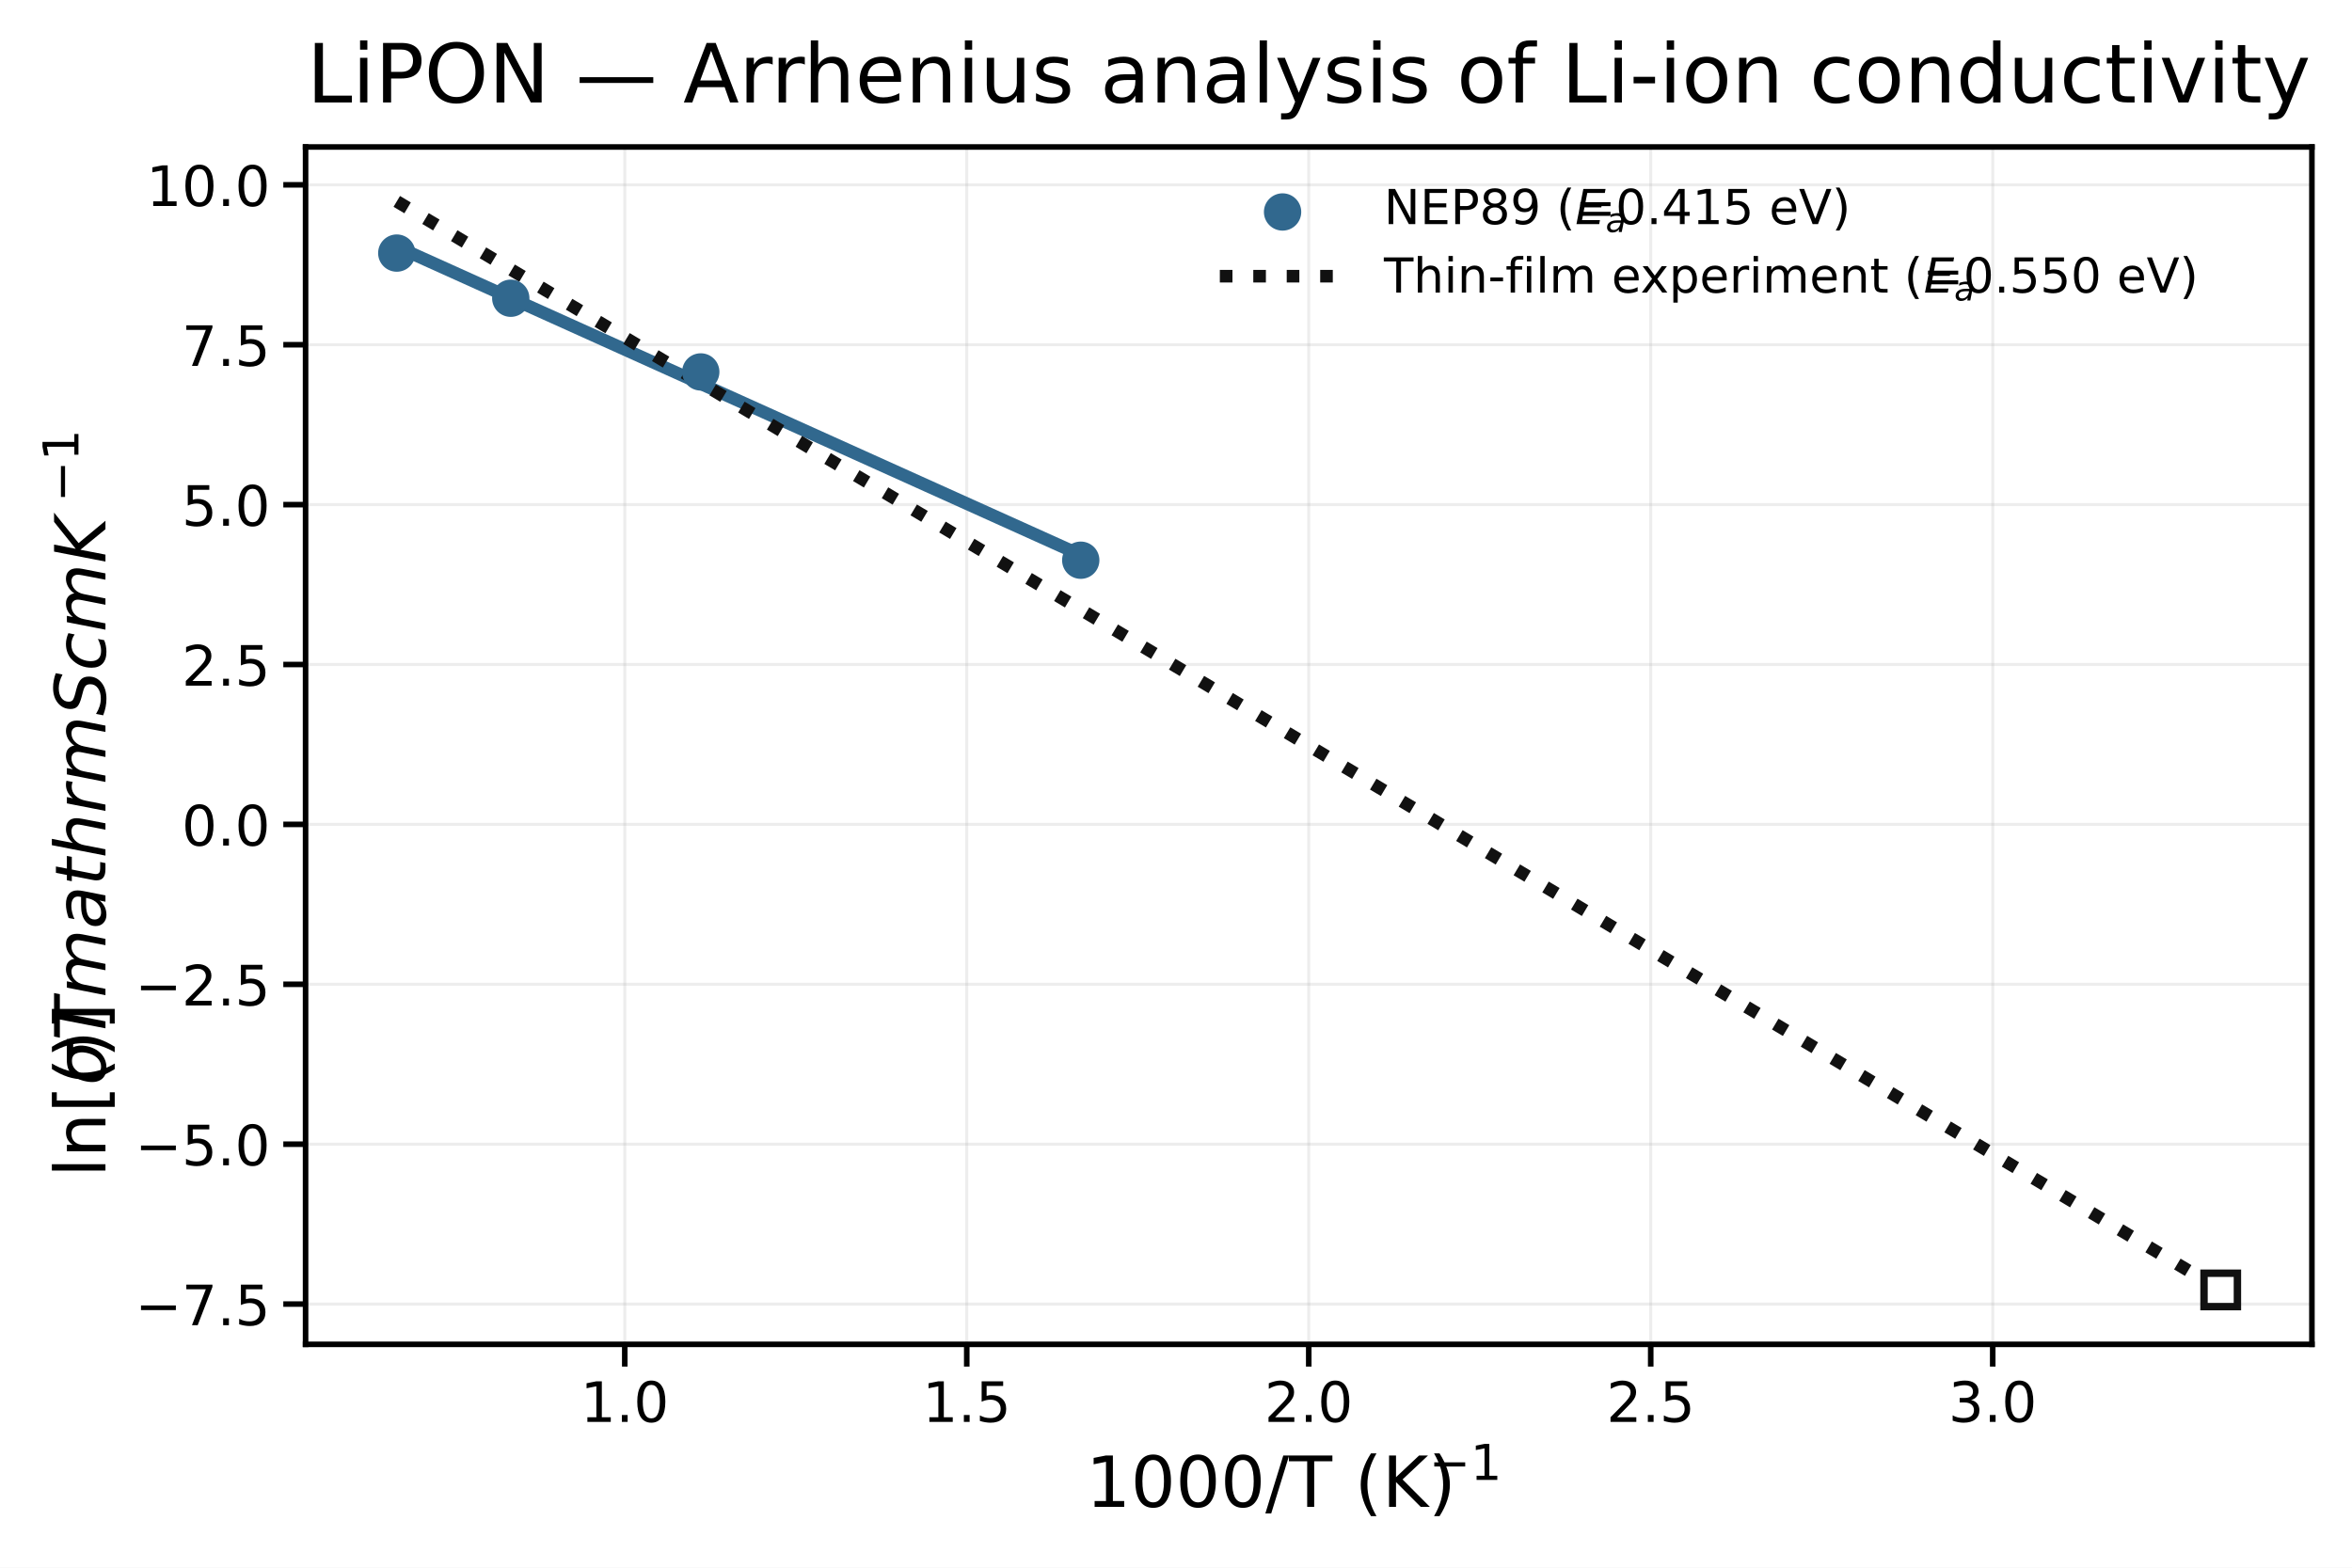
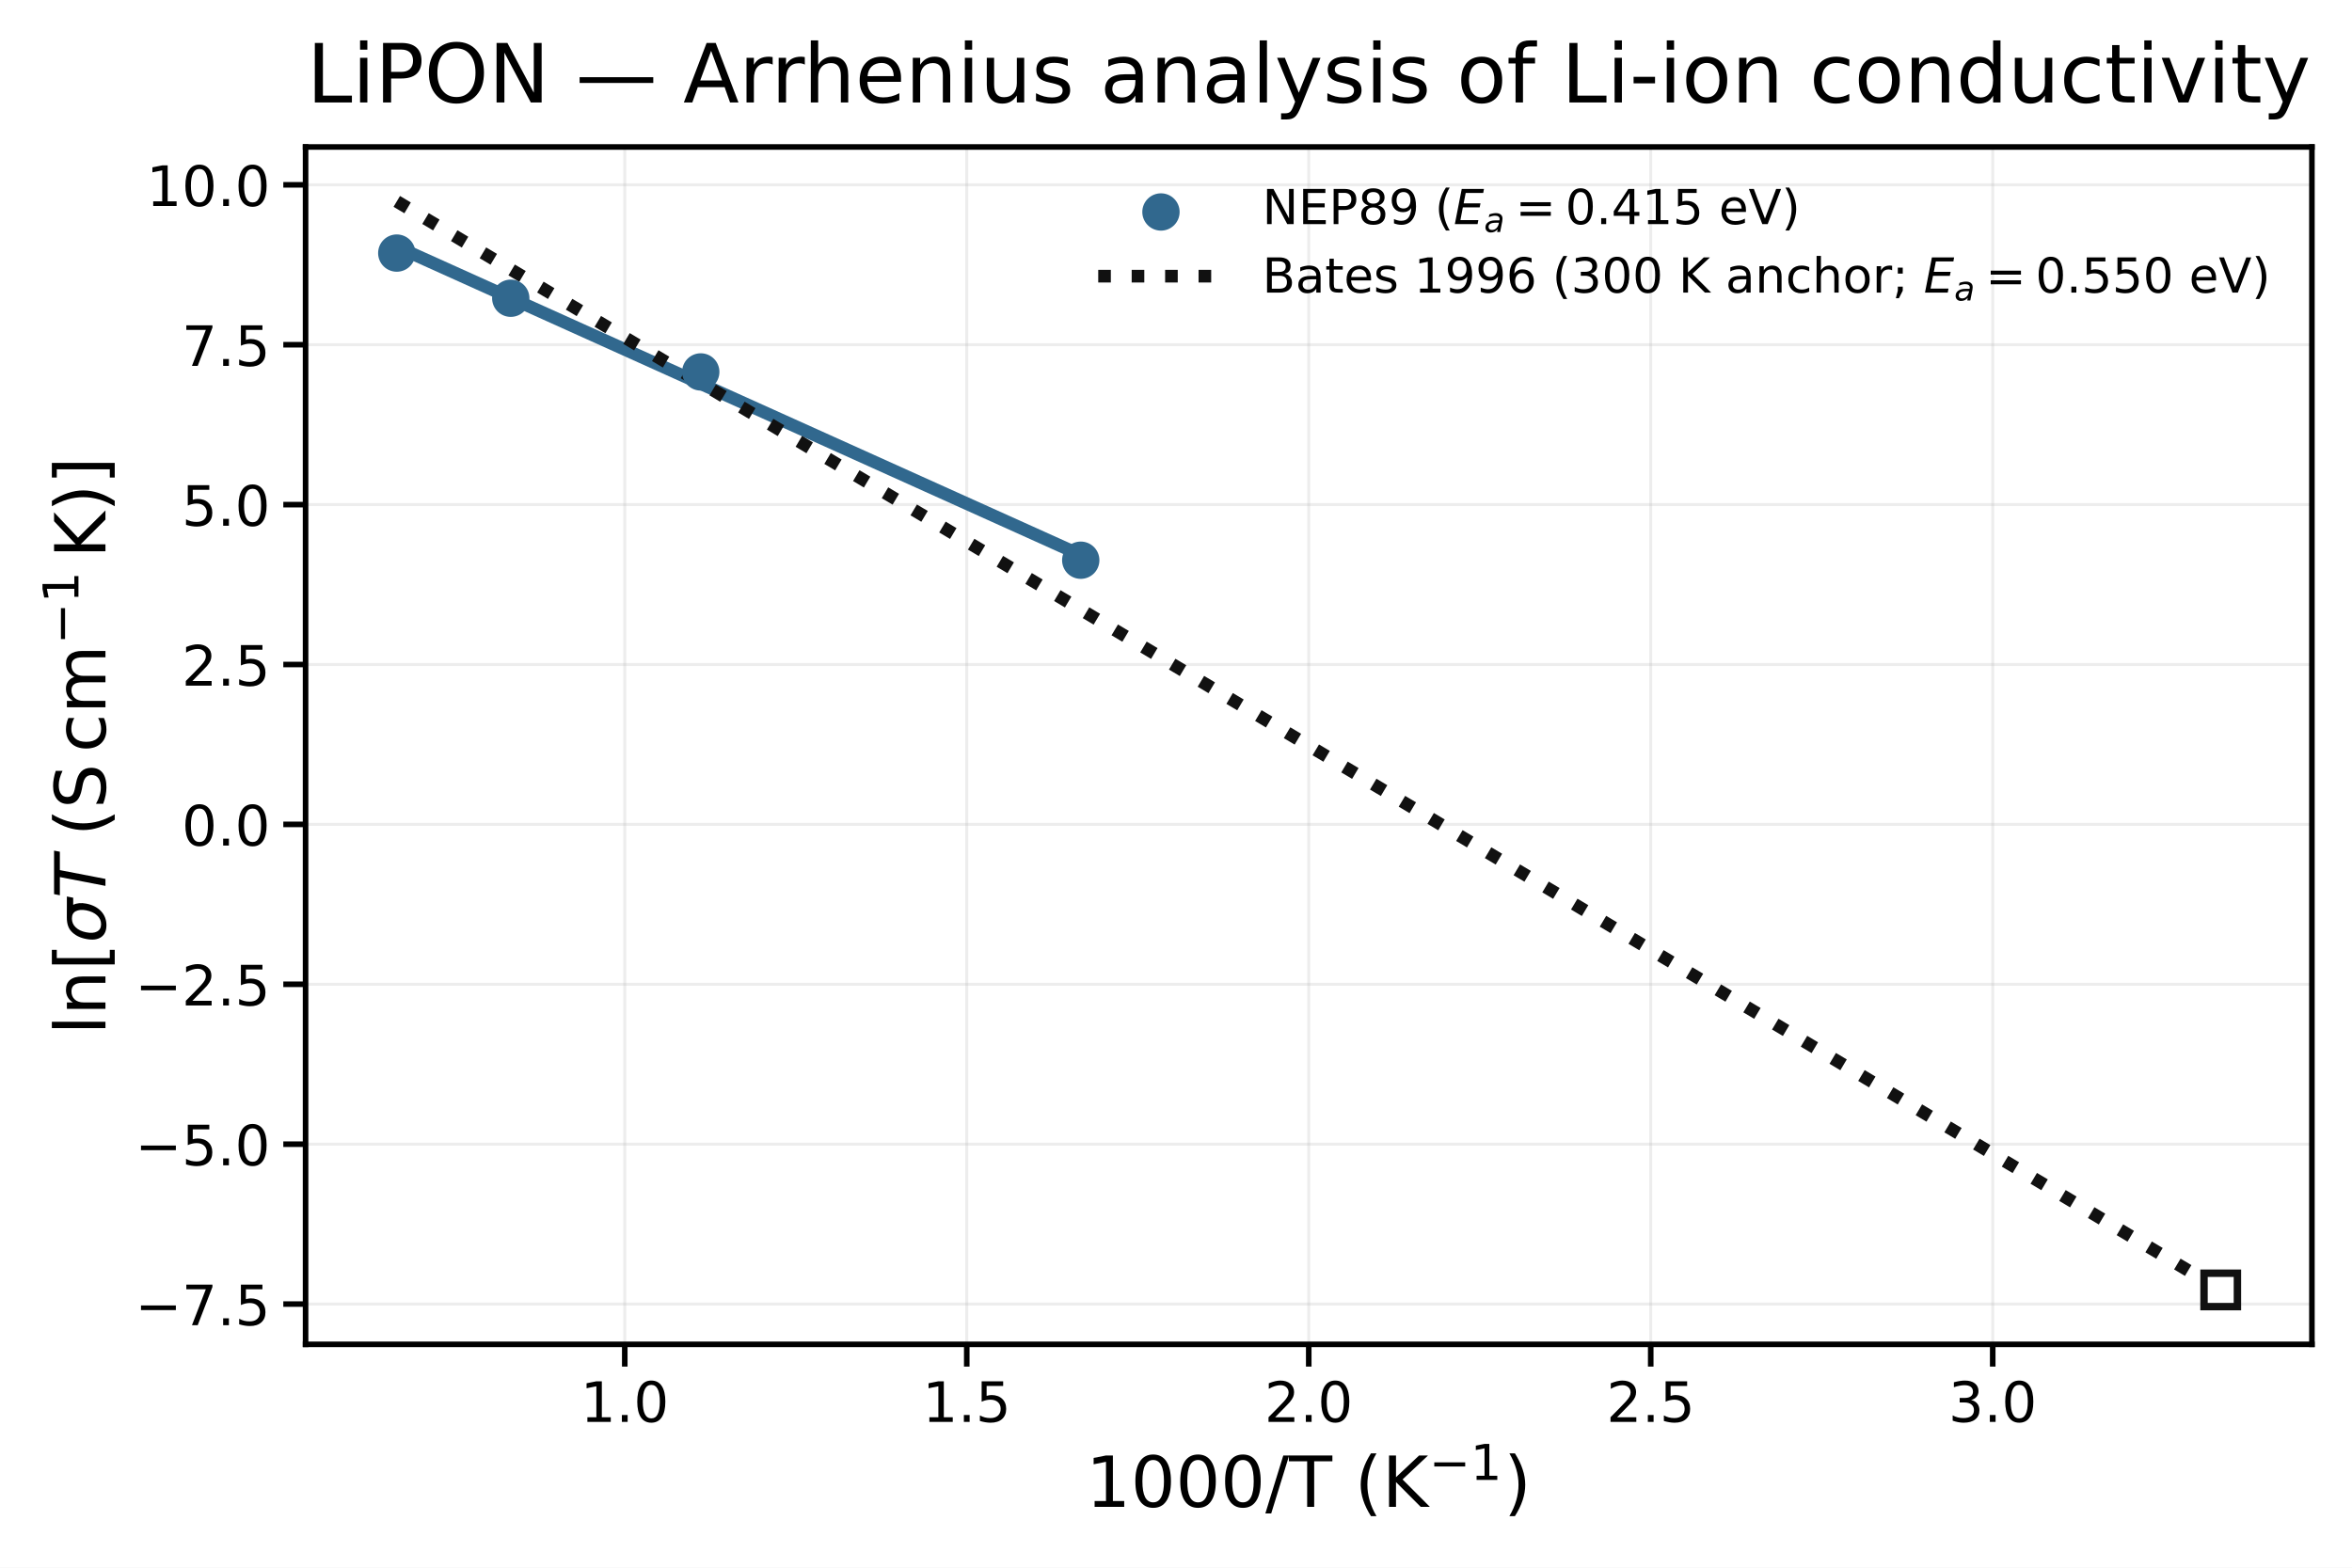
<svg xmlns="http://www.w3.org/2000/svg" xmlns:xlink="http://www.w3.org/1999/xlink" width="633.6pt" height="422.402pt" viewBox="0 0 633.6 422.402" version="1.1">
  <defs>
    <style type="text/css">*{stroke-linejoin: round; stroke-linecap: butt}</style>
  </defs>
  <g id="figure_1">
    <g id="patch_1">
      <path d="M 0 422.402 L 633.6 422.402 L 633.6 0 L 0 0 z " style="fill: #ffffff" />
    </g>
    <g id="axes_1">
      <g id="patch_2">
        <path d="M 82.317 362.222 L 622.8 362.222 L 622.8 39.6 L 82.317 39.6 z " style="fill: #ffffff" />
      </g>
      <g id="matplotlib.axis_1">
        <g id="xtick_1">
          <g id="line2d_1">
-             <path d="M 168.303 362.222 L 168.303 39.6 " clip-path="url(#p68b1b40827)" style="fill: none; stroke: #b0b0b0; stroke-opacity: 0.23; stroke-width: 0.8; stroke-linecap: square" />
+             <path d="M 168.303 362.222 L 168.303 39.6 " clip-path="url(#pb729dfe5f0)" style="fill: none; stroke: #b0b0b0; stroke-opacity: 0.23; stroke-width: 0.8; stroke-linecap: square" />
          </g>
          <g id="line2d_2">
            <defs>
-               <path id="m927754c6c4" d="M 0 0 L 0 6 " style="stroke: #000000; stroke-width: 1.5" />
+               <path id="m3545854e68" d="M 0 0 L 0 6 " style="stroke: #000000; stroke-width: 1.5" />
            </defs>
            <g>
-               <use xlink:href="#m927754c6c4" x="168.303" y="362.222" style="stroke: #000000; stroke-width: 1.5" />
+               <use xlink:href="#m3545854e68" x="168.303" y="362.222" style="stroke: #000000; stroke-width: 1.5" />
            </g>
          </g>
          <g id="text_1">
-             <text style="font: 15px 'DejaVu Sans'; text-anchor: middle" x="168.303" y="383.12" transform="rotate(-0 168.3034 383.1201)">1.0</text>
+             <text style="font-size: 15px; font-family: 'DejaVu Sans'; text-anchor: middle" x="168.303" y="383.12" transform="rotate(-0 168.3034 383.1201)">1.0</text>
          </g>
        </g>
        <g id="xtick_2">
          <g id="line2d_3">
-             <path d="M 260.431 362.222 L 260.431 39.6 " clip-path="url(#p68b1b40827)" style="fill: none; stroke: #b0b0b0; stroke-opacity: 0.23; stroke-width: 0.8; stroke-linecap: square" />
+             <path d="M 260.431 362.222 L 260.431 39.6 " clip-path="url(#pb729dfe5f0)" style="fill: none; stroke: #b0b0b0; stroke-opacity: 0.23; stroke-width: 0.8; stroke-linecap: square" />
          </g>
          <g id="line2d_4">
            <g>
-               <use xlink:href="#m927754c6c4" x="260.431" y="362.222" style="stroke: #000000; stroke-width: 1.5" />
+               <use xlink:href="#m3545854e68" x="260.431" y="362.222" style="stroke: #000000; stroke-width: 1.5" />
            </g>
          </g>
          <g id="text_2">
-             <text style="font: 15px 'DejaVu Sans'; text-anchor: middle" x="260.431" y="383.12" transform="rotate(-0 260.4311 383.1201)">1.5</text>
+             <text style="font-size: 15px; font-family: 'DejaVu Sans'; text-anchor: middle" x="260.431" y="383.12" transform="rotate(-0 260.4311 383.1201)">1.5</text>
          </g>
        </g>
        <g id="xtick_3">
          <g id="line2d_5">
-             <path d="M 352.559 362.222 L 352.559 39.6 " clip-path="url(#p68b1b40827)" style="fill: none; stroke: #b0b0b0; stroke-opacity: 0.23; stroke-width: 0.8; stroke-linecap: square" />
+             <path d="M 352.559 362.222 L 352.559 39.6 " clip-path="url(#pb729dfe5f0)" style="fill: none; stroke: #b0b0b0; stroke-opacity: 0.23; stroke-width: 0.8; stroke-linecap: square" />
          </g>
          <g id="line2d_6">
            <g>
-               <use xlink:href="#m927754c6c4" x="352.559" y="362.222" style="stroke: #000000; stroke-width: 1.5" />
+               <use xlink:href="#m3545854e68" x="352.559" y="362.222" style="stroke: #000000; stroke-width: 1.5" />
            </g>
          </g>
          <g id="text_3">
-             <text style="font: 15px 'DejaVu Sans'; text-anchor: middle" x="352.559" y="383.12" transform="rotate(-0 352.5587 383.1201)">2.0</text>
+             <text style="font-size: 15px; font-family: 'DejaVu Sans'; text-anchor: middle" x="352.559" y="383.12" transform="rotate(-0 352.5587 383.1201)">2.0</text>
          </g>
        </g>
        <g id="xtick_4">
          <g id="line2d_7">
-             <path d="M 444.686 362.222 L 444.686 39.6 " clip-path="url(#p68b1b40827)" style="fill: none; stroke: #b0b0b0; stroke-opacity: 0.23; stroke-width: 0.8; stroke-linecap: square" />
+             <path d="M 444.686 362.222 L 444.686 39.6 " clip-path="url(#pb729dfe5f0)" style="fill: none; stroke: #b0b0b0; stroke-opacity: 0.23; stroke-width: 0.8; stroke-linecap: square" />
          </g>
          <g id="line2d_8">
            <g>
-               <use xlink:href="#m927754c6c4" x="444.686" y="362.222" style="stroke: #000000; stroke-width: 1.5" />
+               <use xlink:href="#m3545854e68" x="444.686" y="362.222" style="stroke: #000000; stroke-width: 1.5" />
            </g>
          </g>
          <g id="text_4">
-             <text style="font: 15px 'DejaVu Sans'; text-anchor: middle" x="444.686" y="383.12" transform="rotate(-0 444.6864 383.1201)">2.5</text>
+             <text style="font-size: 15px; font-family: 'DejaVu Sans'; text-anchor: middle" x="444.686" y="383.12" transform="rotate(-0 444.6864 383.1201)">2.5</text>
          </g>
        </g>
        <g id="xtick_5">
          <g id="line2d_9">
-             <path d="M 536.814 362.222 L 536.814 39.6 " clip-path="url(#p68b1b40827)" style="fill: none; stroke: #b0b0b0; stroke-opacity: 0.23; stroke-width: 0.8; stroke-linecap: square" />
+             <path d="M 536.814 362.222 L 536.814 39.6 " clip-path="url(#pb729dfe5f0)" style="fill: none; stroke: #b0b0b0; stroke-opacity: 0.23; stroke-width: 0.8; stroke-linecap: square" />
          </g>
          <g id="line2d_10">
            <g>
-               <use xlink:href="#m927754c6c4" x="536.814" y="362.222" style="stroke: #000000; stroke-width: 1.5" />
+               <use xlink:href="#m3545854e68" x="536.814" y="362.222" style="stroke: #000000; stroke-width: 1.5" />
            </g>
          </g>
          <g id="text_5">
-             <text style="font: 15px 'DejaVu Sans'; text-anchor: middle" x="536.814" y="383.12" transform="rotate(-0 536.8141 383.1201)">3.0</text>
+             <text style="font-size: 15px; font-family: 'DejaVu Sans'; text-anchor: middle" x="536.814" y="383.12" transform="rotate(-0 536.8141 383.1201)">3.0</text>
          </g>
        </g>
        <g id="text_6">
          <g transform="translate(292.5188 406.0482)">
            <text>
-               <tspan style="font: 19px 'DejaVu Sans'" x="0 12.088 24.177 36.265 48.354 54.755 66.361 72.4 79.813 112.58" y="-0.036">1000/T (K)</tspan>
-               <tspan style="font: 13.3px 'DejaVu Sans'" x="92.454 103.598" y="-7.309">−1</tspan>
+               <tspan x="0" y="-0.036" style="font-size: 19px; font-family: 'DejaVu Sans'">1</tspan>
+               <tspan x="12.088" y="-0.036" style="font-size: 19px; font-family: 'DejaVu Sans'">0</tspan>
+               <tspan x="24.177" y="-0.036" style="font-size: 19px; font-family: 'DejaVu Sans'">0</tspan>
+               <tspan x="36.265" y="-0.036" style="font-size: 19px; font-family: 'DejaVu Sans'">0</tspan>
+               <tspan x="48.354" y="-0.036" style="font-size: 19px; font-family: 'DejaVu Sans'">/</tspan>
+               <tspan x="54.755" y="-0.036" style="font-size: 19px; font-family: 'DejaVu Sans'">T</tspan>
+               <tspan x="66.361" y="-0.036" style="font-size: 19px; font-family: 'DejaVu Sans'"> </tspan>
+               <tspan x="72.4" y="-0.036" style="font-size: 19px; font-family: 'DejaVu Sans'">(</tspan>
+               <tspan x="79.813" y="-0.036" style="font-size: 19px; font-family: 'DejaVu Sans'">K</tspan>
+               <tspan x="112.58" y="-0.036" style="font-size: 19px; font-family: 'DejaVu Sans'">)</tspan>
+               <tspan x="92.454" y="-7.309" style="font-size: 13.3px; font-family: 'DejaVu Sans'">−</tspan>
+               <tspan x="103.598" y="-7.309" style="font-size: 13.3px; font-family: 'DejaVu Sans'">1</tspan>
            </text>
          </g>
        </g>
      </g>
      <g id="matplotlib.axis_2">
        <g id="ytick_1">
          <g id="line2d_11">
-             <path d="M 82.317 351.369 L 622.8 351.369 " clip-path="url(#p68b1b40827)" style="fill: none; stroke: #b0b0b0; stroke-opacity: 0.23; stroke-width: 0.8; stroke-linecap: square" />
+             <path d="M 82.317 351.369 L 622.8 351.369 " clip-path="url(#pb729dfe5f0)" style="fill: none; stroke: #b0b0b0; stroke-opacity: 0.23; stroke-width: 0.8; stroke-linecap: square" />
          </g>
          <g id="line2d_12">
            <defs>
-               <path id="m163e429533" d="M 0 0 L -6 0 " style="stroke: #000000; stroke-width: 1.5" />
+               <path id="mb12b193702" d="M 0 0 L -6 0 " style="stroke: #000000; stroke-width: 1.5" />
            </defs>
            <g>
-               <use xlink:href="#m163e429533" x="82.317" y="351.369" style="stroke: #000000; stroke-width: 1.5" />
+               <use xlink:href="#mb12b193702" x="82.317" y="351.369" style="stroke: #000000; stroke-width: 1.5" />
            </g>
          </g>
          <g id="text_7">
-             <text style="font: 15px 'DejaVu Sans'; text-anchor: end" x="72.817" y="357.068" transform="rotate(-0 72.8175 357.068)">−7.5</text>
+             <text style="font-size: 15px; font-family: 'DejaVu Sans'; text-anchor: end" x="72.817" y="357.068" transform="rotate(-0 72.8175 357.068)">−7.5</text>
          </g>
        </g>
        <g id="ytick_2">
          <g id="line2d_13">
-             <path d="M 82.317 308.288 L 622.8 308.288 " clip-path="url(#p68b1b40827)" style="fill: none; stroke: #b0b0b0; stroke-opacity: 0.23; stroke-width: 0.8; stroke-linecap: square" />
+             <path d="M 82.317 308.288 L 622.8 308.288 " clip-path="url(#pb729dfe5f0)" style="fill: none; stroke: #b0b0b0; stroke-opacity: 0.23; stroke-width: 0.8; stroke-linecap: square" />
          </g>
          <g id="line2d_14">
            <g>
-               <use xlink:href="#m163e429533" x="82.317" y="308.288" style="stroke: #000000; stroke-width: 1.5" />
+               <use xlink:href="#mb12b193702" x="82.317" y="308.288" style="stroke: #000000; stroke-width: 1.5" />
            </g>
          </g>
          <g id="text_8">
-             <text style="font: 15px 'DejaVu Sans'; text-anchor: end" x="72.817" y="313.987" transform="rotate(-0 72.8175 313.9873)">−5.0</text>
+             <text style="font-size: 15px; font-family: 'DejaVu Sans'; text-anchor: end" x="72.817" y="313.987" transform="rotate(-0 72.8175 313.9873)">−5.0</text>
          </g>
        </g>
        <g id="ytick_3">
          <g id="line2d_15">
-             <path d="M 82.317 265.208 L 622.8 265.208 " clip-path="url(#p68b1b40827)" style="fill: none; stroke: #b0b0b0; stroke-opacity: 0.23; stroke-width: 0.8; stroke-linecap: square" />
+             <path d="M 82.317 265.208 L 622.8 265.208 " clip-path="url(#pb729dfe5f0)" style="fill: none; stroke: #b0b0b0; stroke-opacity: 0.23; stroke-width: 0.8; stroke-linecap: square" />
          </g>
          <g id="line2d_16">
            <g>
-               <use xlink:href="#m163e429533" x="82.317" y="265.208" style="stroke: #000000; stroke-width: 1.5" />
+               <use xlink:href="#mb12b193702" x="82.317" y="265.208" style="stroke: #000000; stroke-width: 1.5" />
            </g>
          </g>
          <g id="text_9">
-             <text style="font: 15px 'DejaVu Sans'; text-anchor: end" x="72.817" y="270.907" transform="rotate(-0 72.8175 270.9065)">−2.5</text>
+             <text style="font-size: 15px; font-family: 'DejaVu Sans'; text-anchor: end" x="72.817" y="270.907" transform="rotate(-0 72.8175 270.9065)">−2.5</text>
          </g>
        </g>
        <g id="ytick_4">
          <g id="line2d_17">
-             <path d="M 82.317 222.127 L 622.8 222.127 " clip-path="url(#p68b1b40827)" style="fill: none; stroke: #b0b0b0; stroke-opacity: 0.23; stroke-width: 0.8; stroke-linecap: square" />
+             <path d="M 82.317 222.127 L 622.8 222.127 " clip-path="url(#pb729dfe5f0)" style="fill: none; stroke: #b0b0b0; stroke-opacity: 0.23; stroke-width: 0.8; stroke-linecap: square" />
          </g>
          <g id="line2d_18">
            <g>
-               <use xlink:href="#m163e429533" x="82.317" y="222.127" style="stroke: #000000; stroke-width: 1.5" />
+               <use xlink:href="#mb12b193702" x="82.317" y="222.127" style="stroke: #000000; stroke-width: 1.5" />
            </g>
          </g>
          <g id="text_10">
-             <text style="font: 15px 'DejaVu Sans'; text-anchor: end" x="72.817" y="227.826" transform="rotate(-0 72.8175 227.8258)">0.0</text>
+             <text style="font-size: 15px; font-family: 'DejaVu Sans'; text-anchor: end" x="72.817" y="227.826" transform="rotate(-0 72.8175 227.8258)">0.0</text>
          </g>
        </g>
        <g id="ytick_5">
          <g id="line2d_19">
-             <path d="M 82.317 179.046 L 622.8 179.046 " clip-path="url(#p68b1b40827)" style="fill: none; stroke: #b0b0b0; stroke-opacity: 0.23; stroke-width: 0.8; stroke-linecap: square" />
+             <path d="M 82.317 179.046 L 622.8 179.046 " clip-path="url(#pb729dfe5f0)" style="fill: none; stroke: #b0b0b0; stroke-opacity: 0.23; stroke-width: 0.8; stroke-linecap: square" />
          </g>
          <g id="line2d_20">
            <g>
-               <use xlink:href="#m163e429533" x="82.317" y="179.046" style="stroke: #000000; stroke-width: 1.5" />
+               <use xlink:href="#mb12b193702" x="82.317" y="179.046" style="stroke: #000000; stroke-width: 1.5" />
            </g>
          </g>
          <g id="text_11">
-             <text style="font: 15px 'DejaVu Sans'; text-anchor: end" x="72.817" y="184.745" transform="rotate(-0 72.8175 184.745)">2.5</text>
+             <text style="font-size: 15px; font-family: 'DejaVu Sans'; text-anchor: end" x="72.817" y="184.745" transform="rotate(-0 72.8175 184.745)">2.5</text>
          </g>
        </g>
        <g id="ytick_6">
          <g id="line2d_21">
-             <path d="M 82.317 135.965 L 622.8 135.965 " clip-path="url(#p68b1b40827)" style="fill: none; stroke: #b0b0b0; stroke-opacity: 0.23; stroke-width: 0.8; stroke-linecap: square" />
+             <path d="M 82.317 135.965 L 622.8 135.965 " clip-path="url(#pb729dfe5f0)" style="fill: none; stroke: #b0b0b0; stroke-opacity: 0.23; stroke-width: 0.8; stroke-linecap: square" />
          </g>
          <g id="line2d_22">
            <g>
-               <use xlink:href="#m163e429533" x="82.317" y="135.965" style="stroke: #000000; stroke-width: 1.5" />
+               <use xlink:href="#mb12b193702" x="82.317" y="135.965" style="stroke: #000000; stroke-width: 1.5" />
            </g>
          </g>
          <g id="text_12">
-             <text style="font: 15px 'DejaVu Sans'; text-anchor: end" x="72.817" y="141.664" transform="rotate(-0 72.8175 141.6643)">5.0</text>
+             <text style="font-size: 15px; font-family: 'DejaVu Sans'; text-anchor: end" x="72.817" y="141.664" transform="rotate(-0 72.8175 141.6643)">5.0</text>
          </g>
        </g>
        <g id="ytick_7">
          <g id="line2d_23">
-             <path d="M 82.317 92.885 L 622.8 92.885 " clip-path="url(#p68b1b40827)" style="fill: none; stroke: #b0b0b0; stroke-opacity: 0.23; stroke-width: 0.8; stroke-linecap: square" />
+             <path d="M 82.317 92.885 L 622.8 92.885 " clip-path="url(#pb729dfe5f0)" style="fill: none; stroke: #b0b0b0; stroke-opacity: 0.23; stroke-width: 0.8; stroke-linecap: square" />
          </g>
          <g id="line2d_24">
            <g>
-               <use xlink:href="#m163e429533" x="82.317" y="92.885" style="stroke: #000000; stroke-width: 1.5" />
+               <use xlink:href="#mb12b193702" x="82.317" y="92.885" style="stroke: #000000; stroke-width: 1.5" />
            </g>
          </g>
          <g id="text_13">
-             <text style="font: 15px 'DejaVu Sans'; text-anchor: end" x="72.817" y="98.584" transform="rotate(-0 72.8175 98.5835)">7.5</text>
+             <text style="font-size: 15px; font-family: 'DejaVu Sans'; text-anchor: end" x="72.817" y="98.584" transform="rotate(-0 72.8175 98.5835)">7.5</text>
          </g>
        </g>
        <g id="ytick_8">
          <g id="line2d_25">
-             <path d="M 82.317 49.804 L 622.8 49.804 " clip-path="url(#p68b1b40827)" style="fill: none; stroke: #b0b0b0; stroke-opacity: 0.23; stroke-width: 0.8; stroke-linecap: square" />
+             <path d="M 82.317 49.804 L 622.8 49.804 " clip-path="url(#pb729dfe5f0)" style="fill: none; stroke: #b0b0b0; stroke-opacity: 0.23; stroke-width: 0.8; stroke-linecap: square" />
          </g>
          <g id="line2d_26">
            <g>
-               <use xlink:href="#m163e429533" x="82.317" y="49.804" style="stroke: #000000; stroke-width: 1.5" />
+               <use xlink:href="#mb12b193702" x="82.317" y="49.804" style="stroke: #000000; stroke-width: 1.5" />
            </g>
          </g>
          <g id="text_14">
-             <text style="font: 15px 'DejaVu Sans'; text-anchor: end" x="72.817" y="55.503" transform="rotate(-0 72.8175 55.50274)">10.0</text>
+             <text style="font-size: 15px; font-family: 'DejaVu Sans'; text-anchor: end" x="72.817" y="55.503" transform="rotate(-0 72.8175 55.50274)">10.0</text>
          </g>
        </g>
        <g id="text_15">
-           <g transform="translate(28.44187 317.1912) rotate(-90)">
+           <g transform="translate(28.44187 278.8112) rotate(-90)">
            <text>
-               <tspan style="font: 19px 'DejaVu Sans'" x="0 5.279 17.321 53.523 217.551 224.964" y="-0.036">ln[()]</tspan>
-               <tspan style="font: oblique 19px 'DejaVu Sans'" x="24.733 36.775 60.935 79.443 91.087 98.536 110.578 118.39 136.898 152.043 162.49 205.092" y="-0.036">σTmathrmScmK</tspan>
-               <tspan style="font: 13.3px 'DejaVu Sans'" x="181.882 193.025" y="-7.309">−1</tspan>
+               <tspan x="0" y="-0.036" style="font-size: 19px; font-family: 'DejaVu Sans'">l</tspan>
+               <tspan x="5.279" y="-0.036" style="font-size: 19px; font-family: 'DejaVu Sans'">n</tspan>
+               <tspan x="17.321" y="-0.036" style="font-size: 19px; font-family: 'DejaVu Sans'">[</tspan>
+               <tspan x="53.523" y="-0.036" style="font-size: 19px; font-family: 'DejaVu Sans'">(</tspan>
+               <tspan x="60.935" y="-0.036" style="font-size: 19px; font-family: 'DejaVu Sans'">S</tspan>
+               <tspan x="76.081" y="-0.036" style="font-size: 19px; font-family: 'DejaVu Sans'">c</tspan>
+               <tspan x="86.527" y="-0.036" style="font-size: 19px; font-family: 'DejaVu Sans'">m</tspan>
+               <tspan x="128.427" y="-0.036" style="font-size: 19px; font-family: 'DejaVu Sans'">K</tspan>
+               <tspan x="140.887" y="-0.036" style="font-size: 19px; font-family: 'DejaVu Sans'">)</tspan>
+               <tspan x="148.299" y="-0.036" style="font-size: 19px; font-family: 'DejaVu Sans'">]</tspan>
+               <tspan x="24.733" y="-0.036" style="font-style: oblique; font-size: 19px; font-family: 'DejaVu Sans'">σ</tspan>
+               <tspan x="36.775" y="-0.036" style="font-style: oblique; font-size: 19px; font-family: 'DejaVu Sans'">T</tspan>
+               <tspan x="105.217" y="-7.309" style="font-size: 13.3px; font-family: 'DejaVu Sans'">−</tspan>
+               <tspan x="116.361" y="-7.309" style="font-size: 13.3px; font-family: 'DejaVu Sans'">1</tspan>
            </text>
          </g>
        </g>
      </g>
      <g id="line2d_27">
-         <path d="M 106.885 66.466 L 291.14 149.541 L 291.14 149.541 " clip-path="url(#p68b1b40827)" style="fill: none; stroke: #31688e; stroke-width: 3.4; stroke-linecap: square" />
+         <path d="M 106.885 66.466 L 291.14 149.541 L 291.14 149.541 " clip-path="url(#pb729dfe5f0)" style="fill: none; stroke: #31688e; stroke-width: 3.4; stroke-linecap: square" />
      </g>
      <g id="line2d_28">
-         <path d="M 106.885 54.265 L 598.233 347.558 L 598.233 347.558 " clip-path="url(#p68b1b40827)" style="fill: none; stroke-dasharray: 3.4,5.61; stroke-dashoffset: 0; stroke: #111111; stroke-width: 3.4" />
+         <path d="M 106.885 54.265 L 598.233 347.558 L 598.233 347.558 " clip-path="url(#pb729dfe5f0)" style="fill: none; stroke-dasharray: 3.4,5.61; stroke-dashoffset: 0; stroke: #111111; stroke-width: 3.4" />
      </g>
      <g id="line2d_29">
-         <path d="M 598.233 347.558 " clip-path="url(#p68b1b40827)" style="fill: none; stroke: #1f77b4; stroke-width: 1.5; stroke-linecap: square" />
+         <path d="M 598.233 347.558 " clip-path="url(#pb729dfe5f0)" style="fill: none; stroke: #1f77b4; stroke-width: 1.5; stroke-linecap: square" />
        <defs>
-           <path id="m85725e32fb" d="M -4.5 4.5 L 4.5 4.5 L 4.5 -4.5 L -4.5 -4.5 z " style="stroke: #111111; stroke-width: 2; stroke-linejoin: miter" />
+           <path id="m4bd5a7b715" d="M -4.5 4.5 L 4.5 4.5 L 4.5 -4.5 L -4.5 -4.5 z " style="stroke: #111111; stroke-width: 2; stroke-linejoin: miter" />
        </defs>
-         <g clip-path="url(#p68b1b40827)">
-           <use xlink:href="#m85725e32fb" x="598.233" y="347.558" style="fill: #ffffff; stroke: #111111; stroke-width: 2; stroke-linejoin: miter" />
+         <g clip-path="url(#pb729dfe5f0)">
+           <use xlink:href="#m4bd5a7b715" x="598.233" y="347.558" style="fill: #ffffff; stroke: #111111; stroke-width: 2; stroke-linejoin: miter" />
        </g>
      </g>
      <g id="patch_3">
        <path d="M 82.317 362.222 L 82.317 39.6 " style="fill: none; stroke: #000000; stroke-width: 1.5; stroke-linejoin: miter; stroke-linecap: square" />
      </g>
      <g id="patch_4">
        <path d="M 622.8 362.222 L 622.8 39.6 " style="fill: none; stroke: #000000; stroke-width: 1.5; stroke-linejoin: miter; stroke-linecap: square" />
      </g>
      <g id="patch_5">
        <path d="M 82.317 362.222 L 622.8 362.222 " style="fill: none; stroke: #000000; stroke-width: 1.5; stroke-linejoin: miter; stroke-linecap: square" />
      </g>
      <g id="patch_6">
        <path d="M 82.317 39.6 L 622.8 39.6 " style="fill: none; stroke: #000000; stroke-width: 1.5; stroke-linejoin: miter; stroke-linecap: square" />
      </g>
      <g id="PathCollection_1">
        <defs>
-           <path id="medac0cf427" d="M 0 4.528 C 1.201 4.528 2.352 4.051 3.202 3.202 C 4.051 2.352 4.528 1.201 4.528 0 C 4.528 -1.201 4.051 -2.352 3.202 -3.202 C 2.352 -4.051 1.201 -4.528 0 -4.528 C -1.201 -4.528 -2.352 -4.051 -3.202 -3.202 C -4.051 -2.352 -4.528 -1.201 -4.528 0 C -4.528 1.201 -4.051 2.352 -3.202 3.202 C -2.352 4.051 -1.201 4.528 0 4.528 z " style="stroke: #31688e" />
+           <path id="m6d9992890a" d="M 0 4.528 C 1.201 4.528 2.352 4.051 3.202 3.202 C 4.051 2.352 4.528 1.201 4.528 0 C 4.528 -1.201 4.051 -2.352 3.202 -3.202 C 2.352 -4.051 1.201 -4.528 0 -4.528 C -1.201 -4.528 -2.352 -4.051 -3.202 -3.202 C -4.051 -2.352 -4.528 -1.201 -4.528 0 C -4.528 1.201 -4.051 2.352 -3.202 3.202 C -2.352 4.051 -1.201 4.528 0 4.528 z " style="stroke: #31688e" />
        </defs>
-         <g clip-path="url(#p68b1b40827)">
-           <use xlink:href="#medac0cf427" x="291.14" y="150.945" style="fill: #31688e; stroke: #31688e" />
-           <use xlink:href="#medac0cf427" x="188.776" y="100.213" style="fill: #31688e; stroke: #31688e" />
-           <use xlink:href="#medac0cf427" x="137.594" y="80.358" style="fill: #31688e; stroke: #31688e" />
-           <use xlink:href="#medac0cf427" x="106.885" y="68.192" style="fill: #31688e; stroke: #31688e" />
+         <g clip-path="url(#pb729dfe5f0)">
+           <use xlink:href="#m6d9992890a" x="291.14" y="150.945" style="fill: #31688e; stroke: #31688e" />
+           <use xlink:href="#m6d9992890a" x="188.776" y="100.213" style="fill: #31688e; stroke: #31688e" />
+           <use xlink:href="#m6d9992890a" x="137.594" y="80.358" style="fill: #31688e; stroke: #31688e" />
+           <use xlink:href="#m6d9992890a" x="106.885" y="68.192" style="fill: #31688e; stroke: #31688e" />
        </g>
      </g>
      <g id="text_16">
-         <text style="font: 22px 'DejaVu Sans'; text-anchor: middle" x="352.559" y="27.6" transform="rotate(-0 352.5587 27.6)">LiPON — Arrhenius analysis of Li-ion conductivity</text>
+         <text style="font-size: 22px; font-family: 'DejaVu Sans'; text-anchor: middle" x="352.559" y="27.6" transform="rotate(-0 352.5587 27.6)">LiPON — Arrhenius analysis of Li-ion conductivity</text>
      </g>
      <g id="legend_1">
        <g id="PathCollection_2">
          <g>
-             <use xlink:href="#medac0cf427" x="345.51" y="57.115" style="fill: #31688e; stroke: #31688e" />
+             <use xlink:href="#m6d9992890a" x="312.75" y="57.115" style="fill: #31688e; stroke: #31688e" />
          </g>
        </g>
        <g id="text_17">
-           <g transform="translate(372.81 60.52797)">
+           <g transform="translate(340.05 60.52797)">
            <text>
-               <tspan style="font: 13px 'DejaVu Sans'" x="0 9.725 17.938 25.778 34.049 42.32 46.452 68.202 81.628 89.899 94.031 102.302 110.573 118.844 122.976 130.974 139.867" y="-0.141">NEP89 (=0.415 eV)</tspan>
-               <tspan style="font: oblique 13px 'DejaVu Sans'" x="51.524" y="-0.141">E</tspan>
-               <tspan style="font: oblique 9.1px 'DejaVu Sans'" x="59.738" y="1.992">a</tspan>
+               <tspan x="0" y="-0.141" style="font-size: 13px; font-family: 'DejaVu Sans'">N</tspan>
+               <tspan x="9.725" y="-0.141" style="font-size: 13px; font-family: 'DejaVu Sans'">E</tspan>
+               <tspan x="17.938" y="-0.141" style="font-size: 13px; font-family: 'DejaVu Sans'">P</tspan>
+               <tspan x="25.778" y="-0.141" style="font-size: 13px; font-family: 'DejaVu Sans'">8</tspan>
+               <tspan x="34.049" y="-0.141" style="font-size: 13px; font-family: 'DejaVu Sans'">9</tspan>
+               <tspan x="42.32" y="-0.141" style="font-size: 13px; font-family: 'DejaVu Sans'"> </tspan>
+               <tspan x="46.452" y="-0.141" style="font-size: 13px; font-family: 'DejaVu Sans'">(</tspan>
+               <tspan x="68.202" y="-0.141" style="font-size: 13px; font-family: 'DejaVu Sans'">=</tspan>
+               <tspan x="81.628" y="-0.141" style="font-size: 13px; font-family: 'DejaVu Sans'">0</tspan>
+               <tspan x="89.899" y="-0.141" style="font-size: 13px; font-family: 'DejaVu Sans'">.</tspan>
+               <tspan x="94.031" y="-0.141" style="font-size: 13px; font-family: 'DejaVu Sans'">4</tspan>
+               <tspan x="102.302" y="-0.141" style="font-size: 13px; font-family: 'DejaVu Sans'">1</tspan>
+               <tspan x="110.573" y="-0.141" style="font-size: 13px; font-family: 'DejaVu Sans'">5</tspan>
+               <tspan x="118.844" y="-0.141" style="font-size: 13px; font-family: 'DejaVu Sans'"> </tspan>
+               <tspan x="122.976" y="-0.141" style="font-size: 13px; font-family: 'DejaVu Sans'">e</tspan>
+               <tspan x="130.974" y="-0.141" style="font-size: 13px; font-family: 'DejaVu Sans'">V</tspan>
+               <tspan x="139.867" y="-0.141" style="font-size: 13px; font-family: 'DejaVu Sans'">)</tspan>
+               <tspan x="51.524" y="-0.141" style="font-style: oblique; font-size: 13px; font-family: 'DejaVu Sans'">E</tspan>
+               <tspan x="59.738" y="1.992" style="font-style: oblique; font-size: 9.1px; font-family: 'DejaVu Sans'">a</tspan>
            </text>
          </g>
        </g>
        <g id="line2d_30">
-           <path d="M 328.61 74.412 L 345.51 74.412 L 362.41 74.412 " style="fill: none; stroke-dasharray: 3.4,5.61; stroke-dashoffset: 0; stroke: #111111; stroke-width: 3.4" />
+           <path d="M 295.85 74.41 L 312.75 74.41 L 329.65 74.41 " style="fill: none; stroke-dasharray: 3.4,5.61; stroke-dashoffset: 0; stroke: #111111; stroke-width: 3.4" />
        </g>
        <g id="text_18">
-           <g transform="translate(372.81 78.96156)">
+           <g transform="translate(340.05 78.95953)">
            <text>
-               <tspan style="font: 13px 'DejaVu Sans'" x="0 7.941 16.18 19.792 28.031 32.722 37.299 40.911 44.522 57.186 61.318 69.316 77.01 85.262 93.26 98.604 102.216 114.88 122.878 131.117 136.214 140.347 162.097 175.522 183.793 187.926 196.197 204.468 212.739 216.871 224.869 233.762" y="-0.125">Thin-film experiment (=0.550 eV)</tspan>
-               <tspan style="font: oblique 13px 'DejaVu Sans'" x="145.418" y="-0.125">E</tspan>
-               <tspan style="font: oblique 9.1px 'DejaVu Sans'" x="153.632" y="2.008">a</tspan>
+               <tspan x="0" y="-0.125" style="font-size: 13px; font-family: 'DejaVu Sans'">B</tspan>
+               <tspan x="8.918" y="-0.125" style="font-size: 13px; font-family: 'DejaVu Sans'">a</tspan>
+               <tspan x="16.885" y="-0.125" style="font-size: 13px; font-family: 'DejaVu Sans'">t</tspan>
+               <tspan x="21.982" y="-0.125" style="font-size: 13px; font-family: 'DejaVu Sans'">e</tspan>
+               <tspan x="29.98" y="-0.125" style="font-size: 13px; font-family: 'DejaVu Sans'">s</tspan>
+               <tspan x="36.753" y="-0.125" style="font-size: 13px; font-family: 'DejaVu Sans'"> </tspan>
+               <tspan x="40.885" y="-0.125" style="font-size: 13px; font-family: 'DejaVu Sans'">1</tspan>
+               <tspan x="49.156" y="-0.125" style="font-size: 13px; font-family: 'DejaVu Sans'">9</tspan>
+               <tspan x="57.427" y="-0.125" style="font-size: 13px; font-family: 'DejaVu Sans'">9</tspan>
+               <tspan x="65.698" y="-0.125" style="font-size: 13px; font-family: 'DejaVu Sans'">6</tspan>
+               <tspan x="73.969" y="-0.125" style="font-size: 13px; font-family: 'DejaVu Sans'"> </tspan>
+               <tspan x="78.102" y="-0.125" style="font-size: 13px; font-family: 'DejaVu Sans'">(</tspan>
+               <tspan x="83.173" y="-0.125" style="font-size: 13px; font-family: 'DejaVu Sans'">3</tspan>
+               <tspan x="91.444" y="-0.125" style="font-size: 13px; font-family: 'DejaVu Sans'">0</tspan>
+               <tspan x="99.715" y="-0.125" style="font-size: 13px; font-family: 'DejaVu Sans'">0</tspan>
+               <tspan x="107.986" y="-0.125" style="font-size: 13px; font-family: 'DejaVu Sans'"> </tspan>
+               <tspan x="112.119" y="-0.125" style="font-size: 13px; font-family: 'DejaVu Sans'">K</tspan>
+               <tspan x="120.644" y="-0.125" style="font-size: 13px; font-family: 'DejaVu Sans'"> </tspan>
+               <tspan x="124.776" y="-0.125" style="font-size: 13px; font-family: 'DejaVu Sans'">a</tspan>
+               <tspan x="132.742" y="-0.125" style="font-size: 13px; font-family: 'DejaVu Sans'">n</tspan>
+               <tspan x="140.981" y="-0.125" style="font-size: 13px; font-family: 'DejaVu Sans'">c</tspan>
+               <tspan x="148.129" y="-0.125" style="font-size: 13px; font-family: 'DejaVu Sans'">h</tspan>
+               <tspan x="156.368" y="-0.125" style="font-size: 13px; font-family: 'DejaVu Sans'">o</tspan>
+               <tspan x="164.322" y="-0.125" style="font-size: 13px; font-family: 'DejaVu Sans'">r</tspan>
+               <tspan x="169.667" y="-0.125" style="font-size: 13px; font-family: 'DejaVu Sans'">;</tspan>
+               <tspan x="174.046" y="-0.125" style="font-size: 13px; font-family: 'DejaVu Sans'"> </tspan>
+               <tspan x="194.857" y="-0.125" style="font-size: 13px; font-family: 'DejaVu Sans'">=</tspan>
+               <tspan x="208.282" y="-0.125" style="font-size: 13px; font-family: 'DejaVu Sans'">0</tspan>
+               <tspan x="216.553" y="-0.125" style="font-size: 13px; font-family: 'DejaVu Sans'">.</tspan>
+               <tspan x="220.686" y="-0.125" style="font-size: 13px; font-family: 'DejaVu Sans'">5</tspan>
+               <tspan x="228.957" y="-0.125" style="font-size: 13px; font-family: 'DejaVu Sans'">5</tspan>
+               <tspan x="237.228" y="-0.125" style="font-size: 13px; font-family: 'DejaVu Sans'">0</tspan>
+               <tspan x="245.499" y="-0.125" style="font-size: 13px; font-family: 'DejaVu Sans'"> </tspan>
+               <tspan x="249.631" y="-0.125" style="font-size: 13px; font-family: 'DejaVu Sans'">e</tspan>
+               <tspan x="257.629" y="-0.125" style="font-size: 13px; font-family: 'DejaVu Sans'">V</tspan>
+               <tspan x="266.522" y="-0.125" style="font-size: 13px; font-family: 'DejaVu Sans'">)</tspan>
+               <tspan x="178.179" y="-0.125" style="font-style: oblique; font-size: 13px; font-family: 'DejaVu Sans'">E</tspan>
+               <tspan x="186.393" y="2.008" style="font-style: oblique; font-size: 9.1px; font-family: 'DejaVu Sans'">a</tspan>
            </text>
          </g>
        </g>
      </g>
    </g>
  </g>
  <defs>
-     <clipPath id="p68b1b40827">
+     <clipPath id="pb729dfe5f0">
      <rect x="82.317" y="39.6" width="540.482" height="322.622" />
    </clipPath>
  </defs>
</svg>
